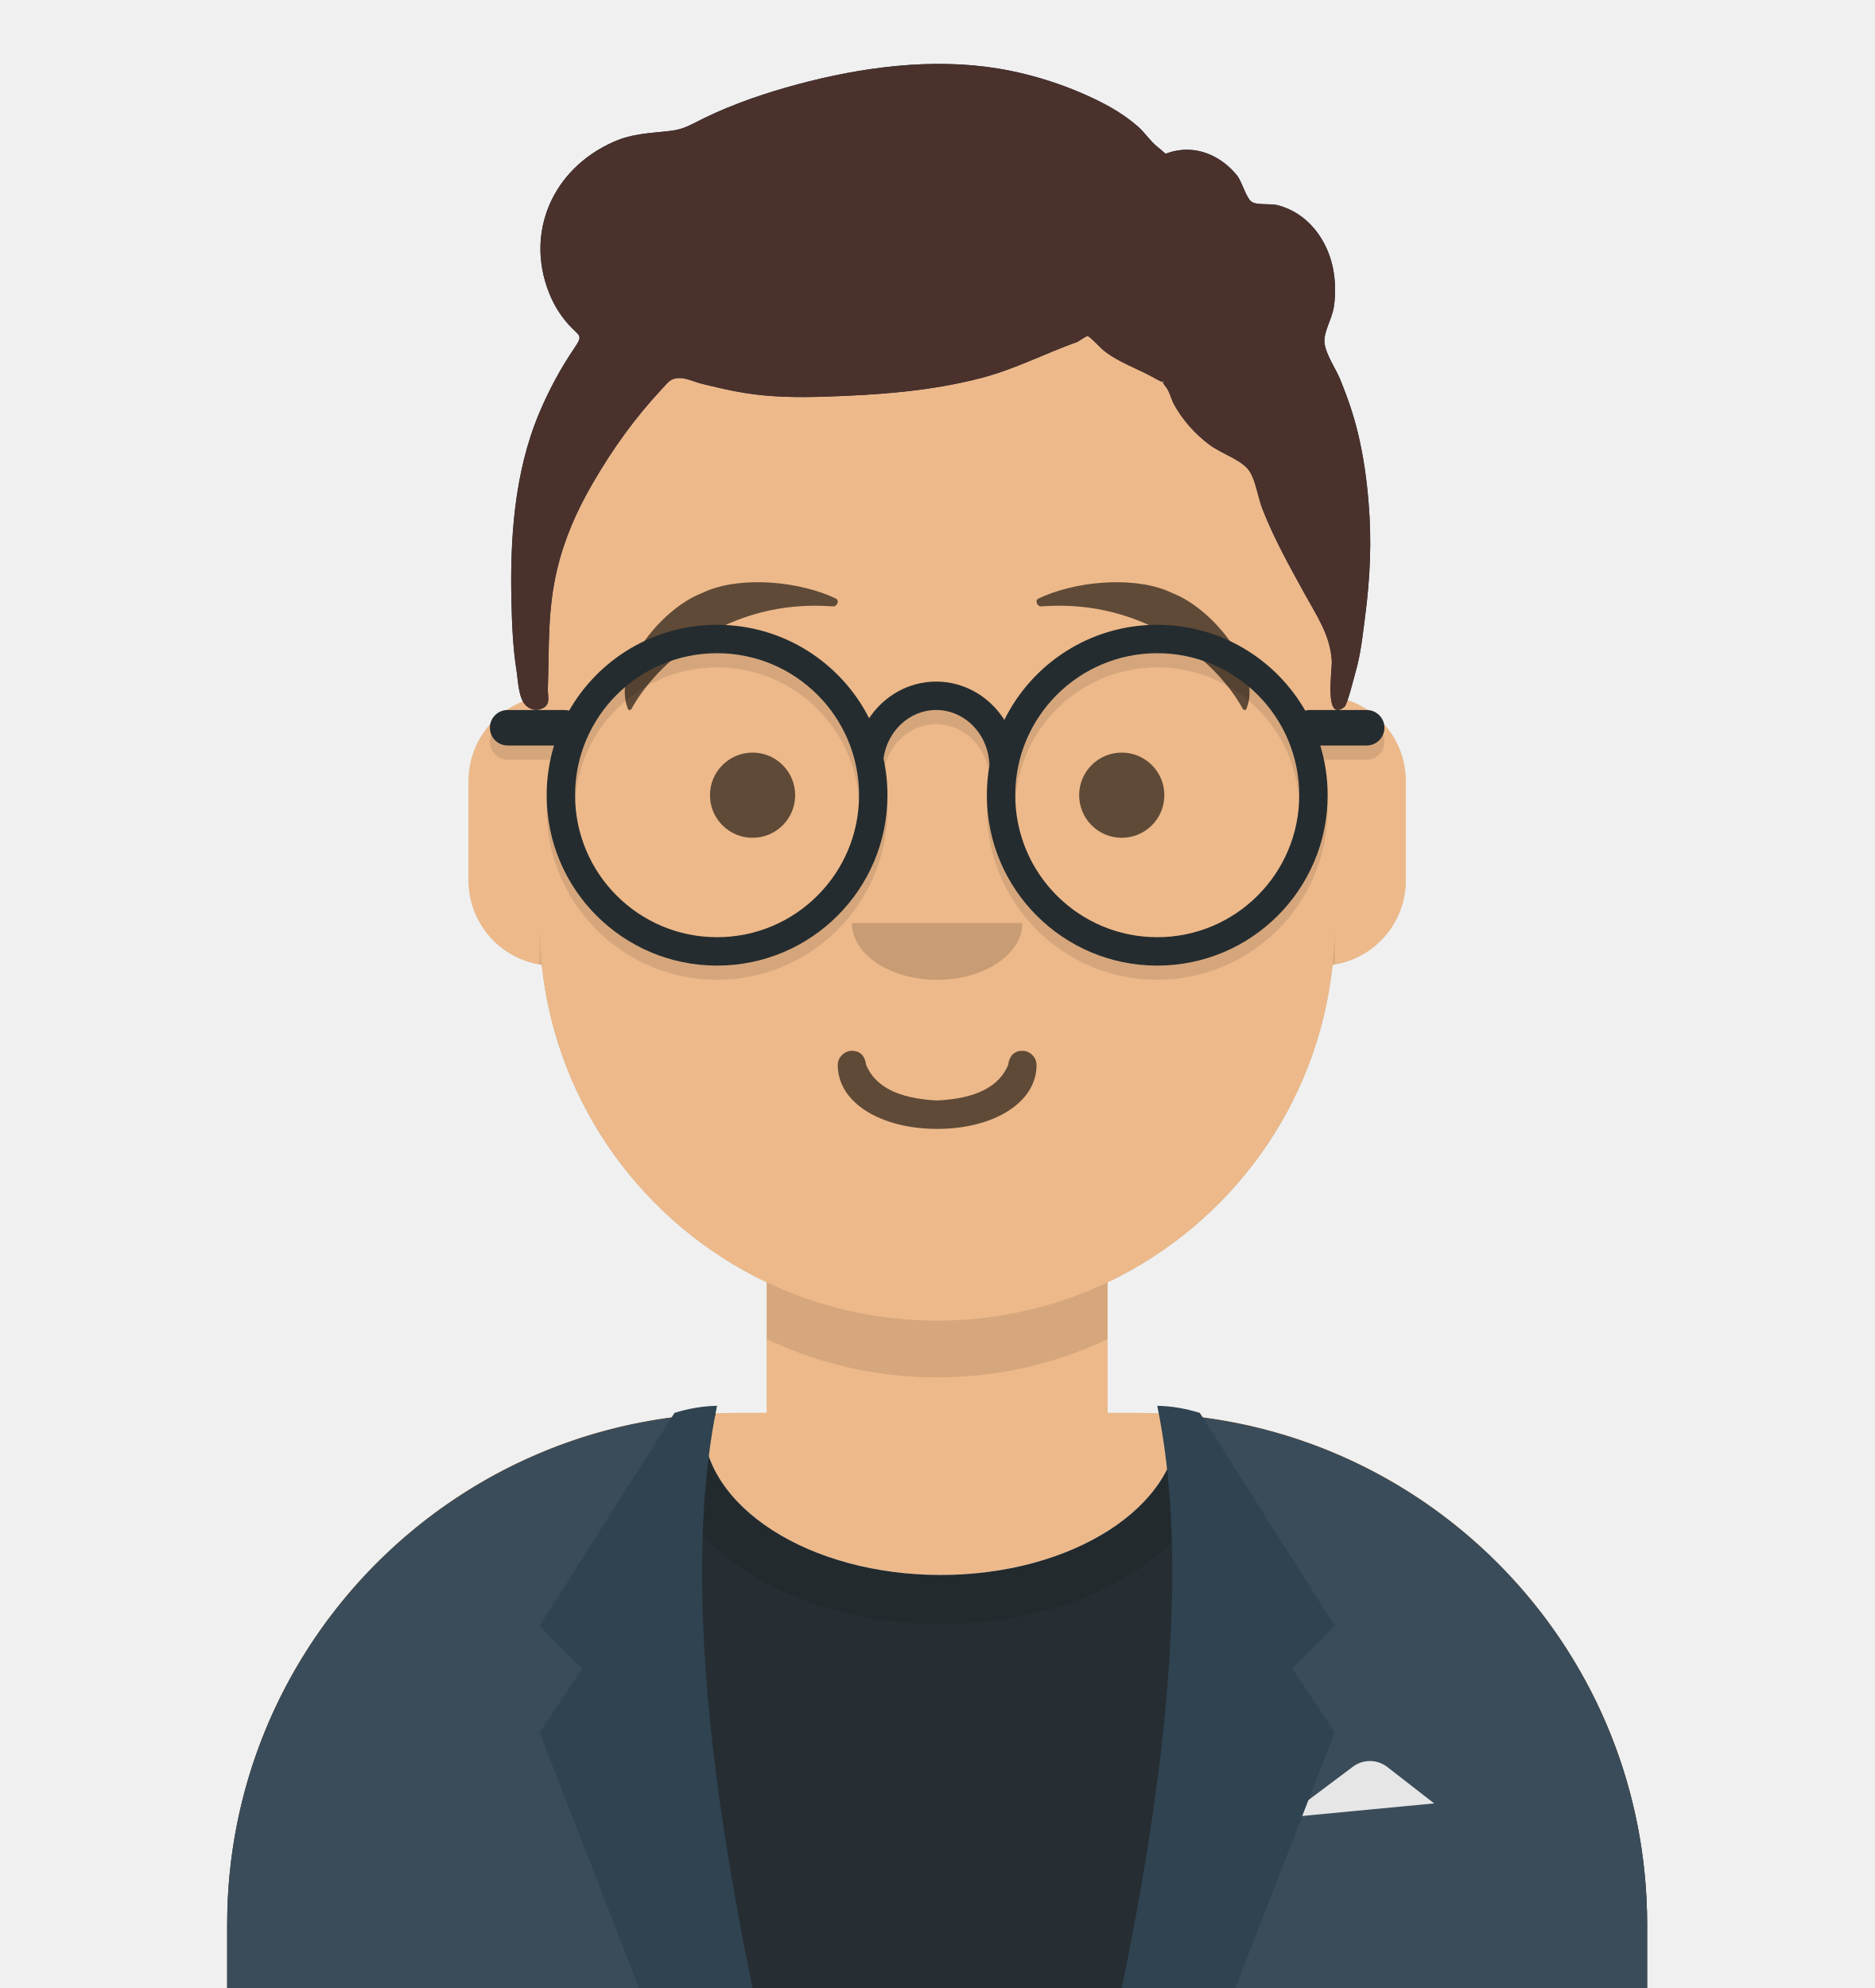
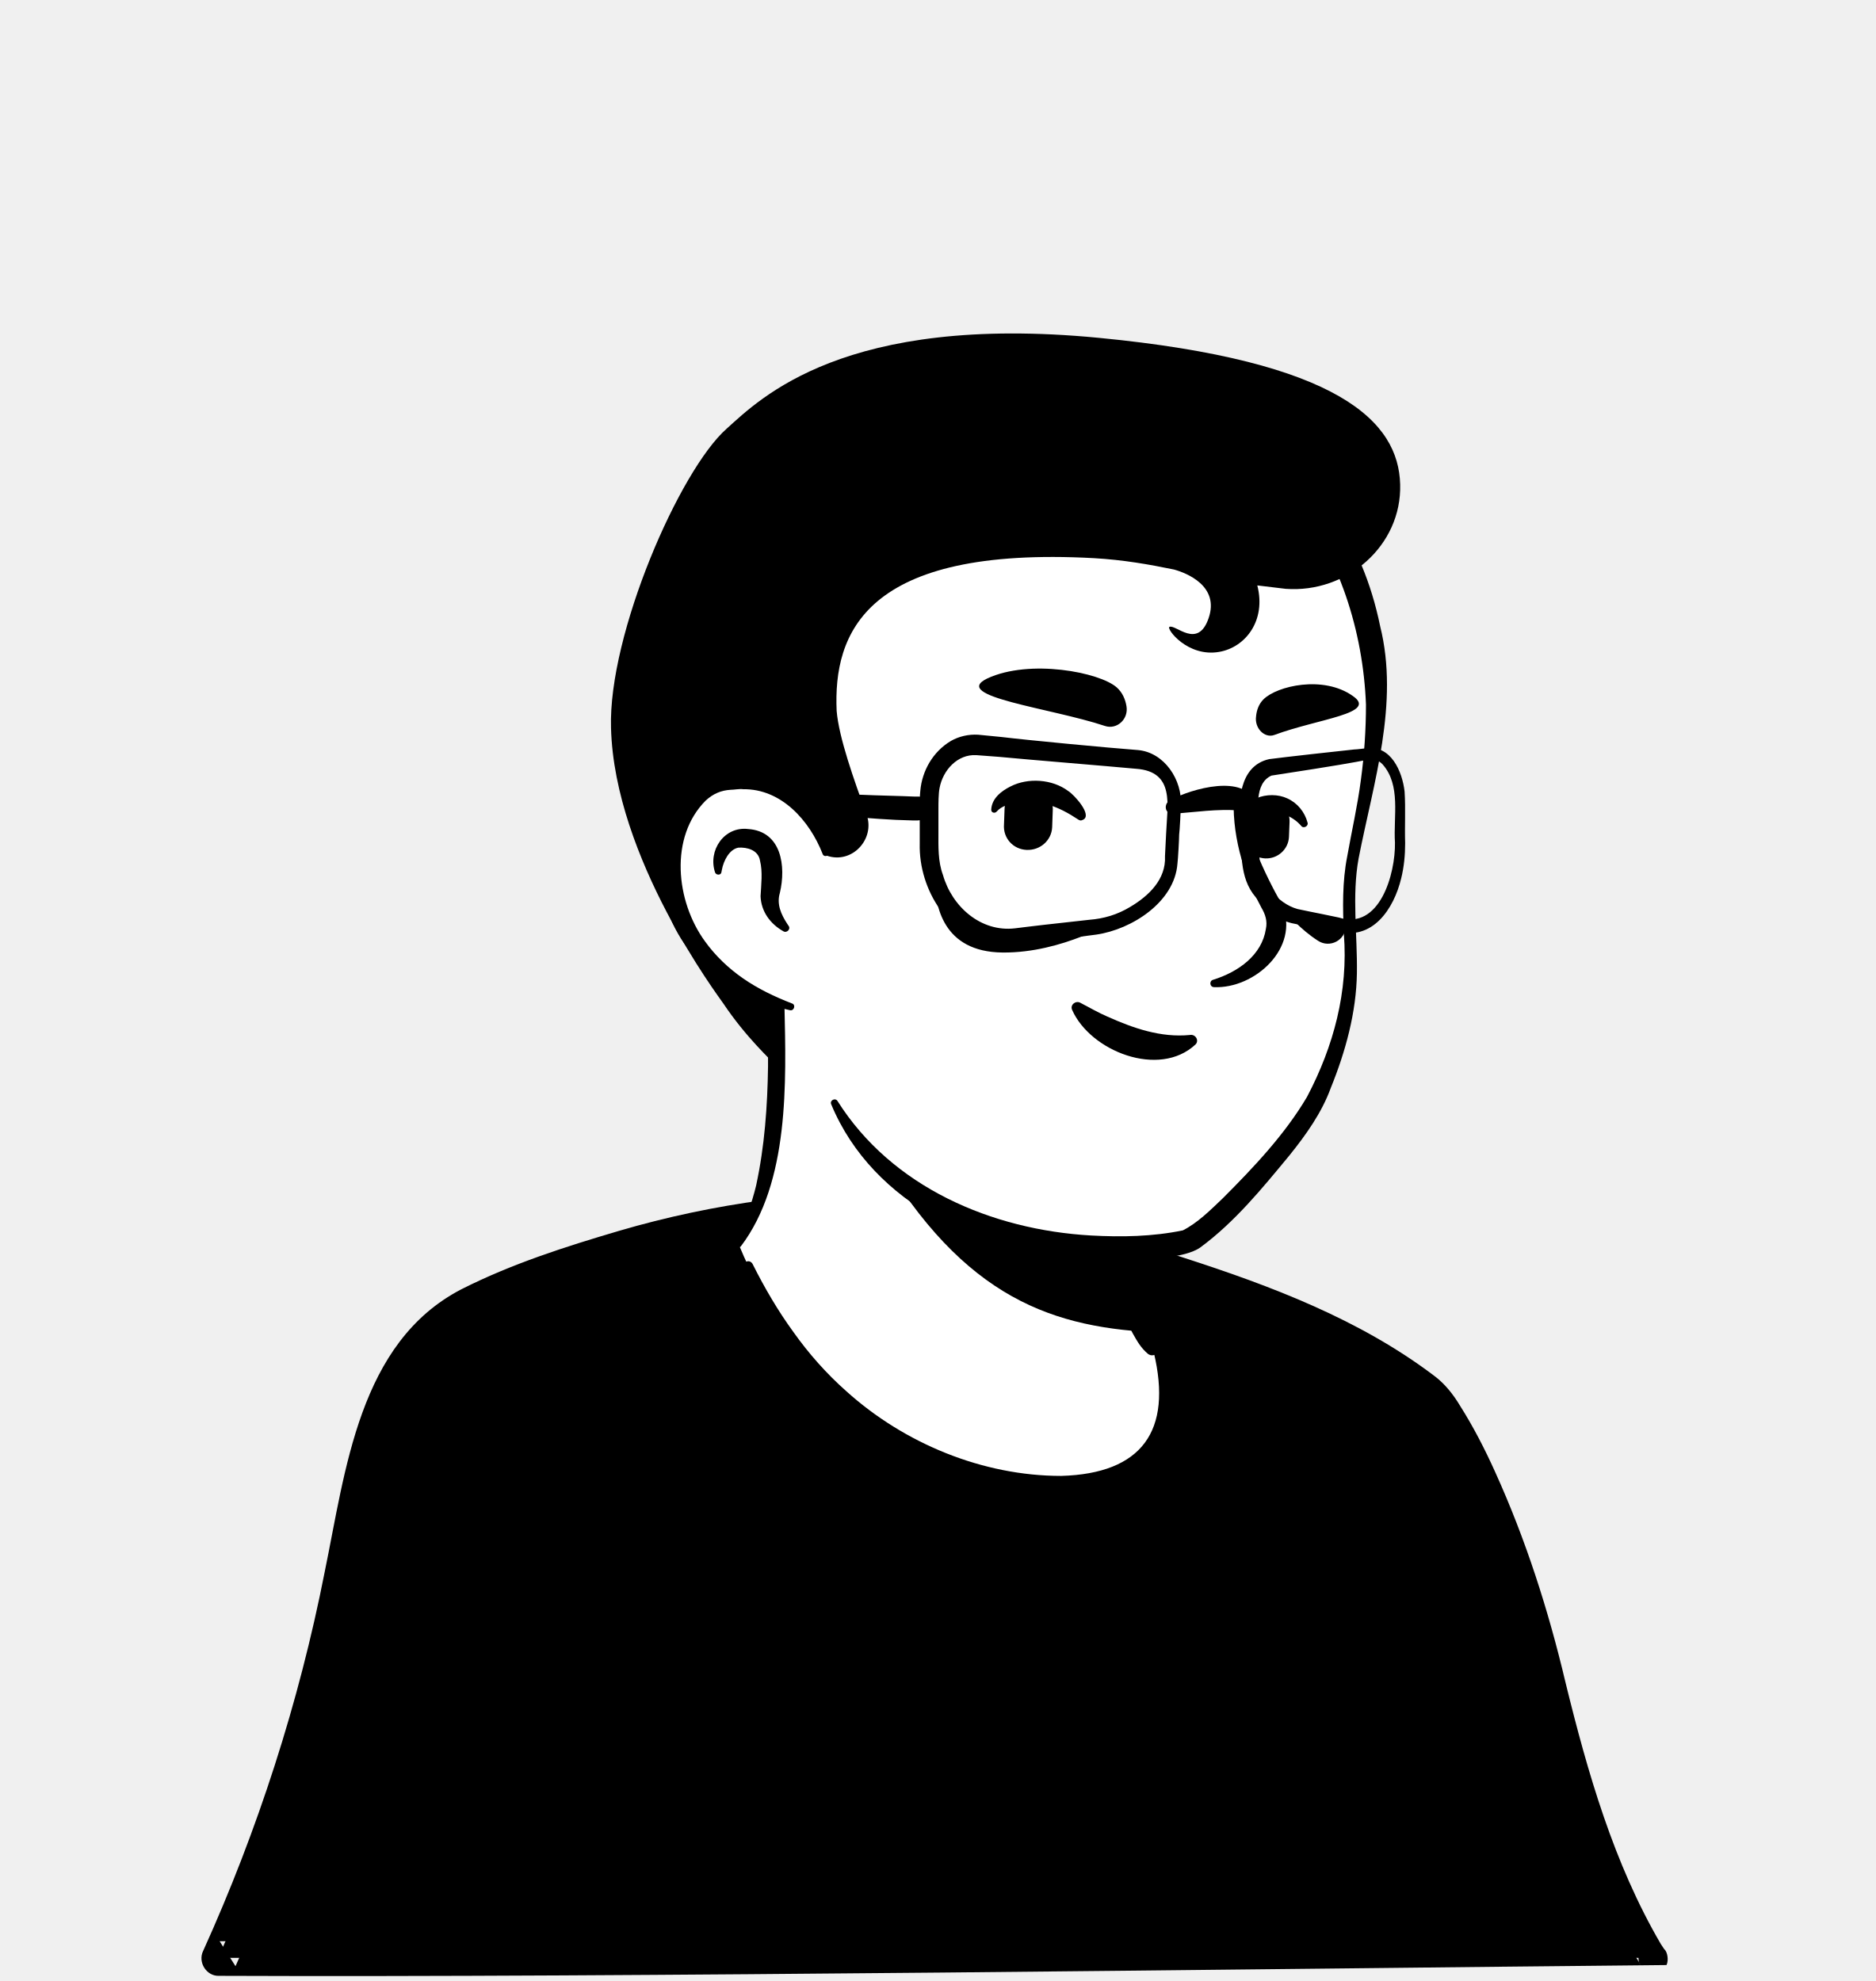
- <svg xmlns="http://www.w3.org/2000/svg" xmlns:xlink="http://www.w3.org/1999/xlink" width="264px" height="280px" viewBox="0 0 264 280" version="1.1">
-   <defs>
-     <circle id="react-path-1" cx="120" cy="120" r="120" />
-     <path d="M12,160 C12,226.274 65.726,280 132,280 C198.274,280 252,226.274 252,160 L264,160 L264,-1.42108547e-14 L-3.19744231e-14,-1.42108547e-14 L-3.19744231e-14,160 L12,160 Z" id="react-path-2" />
-     <path d="M124,144.611 L124,163 L128,163 L128,163 C167.765,163 200,195.235 200,235 L200,244 L0,244 L0,235 C-4.86974701e-15,195.235 32.235,163 72,163 L72,163 L76,163 L76,144.611 C58.763,136.422 46.372,119.687 44.305,99.881 C38.48,99.058 34,94.052 34,88 L34,74 C34,68.054 38.325,63.118 44,62.166 L44,56 L44,56 C44,25.072 69.072,5.68137151e-15 100,0 L100,0 L100,0 C130.928,-5.68137151e-15 156,25.072 156,56 L156,62.166 C161.675,63.118 166,68.054 166,74 L166,88 C166,94.052 161.52,99.058 155.695,99.881 C153.628,119.687 141.237,136.422 124,144.611 Z" id="react-path-3" />
-   </defs>
-   <g id="Avataaar" stroke="none" stroke-width="1" fill="none" fill-rule="evenodd">
-     <g transform="translate(-825, -1100)" id="Avataaar/Circle">
-       <g transform="translate(825, 1100)">
-         <g id="Mask" />
-         <g id="Avataaar" stroke-width="1" fill-rule="evenodd" mask="url(#react-mask-5)">
-           <g id="Body" transform="translate(32, 36)">
-             <mask id="react-mask-6" fill="white">
-               <use xlink:href="#react-path-3" />
-             </mask>
-             <use fill="#D0C6AC" xlink:href="#react-path-3" />
-             <g id="Skin/👶🏽-03-Brown" mask="url(#react-mask-6)" fill="#EDB98A">
-               <g transform="translate(0, 0)" id="Color">
-                 <rect x="0" y="0" width="264" height="280" />
-               </g>
-             </g>
-             <path d="M156,79 L156,102 C156,132.928 130.928,158 100,158 C69.072,158 44,132.928 44,102 L44,79 L44,94 C44,124.928 69.072,150 100,150 C130.928,150 156,124.928 156,94 L156,79 Z" id="Neck-Shadow" fill-opacity="0.1" fill="#000000" mask="url(#react-mask-6)" />
-           </g>
-           <g id="Clothing/Blazer-+-Shirt" transform="translate(0, 170)">
-             <defs>
-               <path d="M133.96,0.295 C170.936,3.325 200,34.294 200,72.052 L200,81 L0,81 L0,72.052 C1.22536245e-14,33.953 29.592,2.765 67.045,0.22 C67.015,0.593 67,0.969 67,1.348 C67,13.211 81.998,22.828 100.5,22.828 C119.002,22.828 134,13.211 134,1.348 C134,0.995 133.987,0.644 133.96,0.295 Z" id="react-path-7" />
-             </defs>
-             <g id="Shirt" transform="translate(32, 29)">
-               <mask id="react-mask-8" fill="white">
-                 <use xlink:href="#react-path-7" />
-               </mask>
-               <use id="Clothes" fill="#E6E6E6" xlink:href="#react-path-7" />
-               <g id="Color/Palette/Black" mask="url(#react-mask-8)" fill="#262E33">
-                 <g transform="translate(-32, -29)" id="🖍Color">
-                   <rect x="0" y="0" width="264" height="110" />
-                 </g>
-               </g>
-               <g id="Shadowy" opacity="0.6" mask="url(#react-mask-8)" fill-opacity="0.16" fill="#000000">
-                 <g transform="translate(60, -25)" id="Hola-👋🏼">
-                   <ellipse cx="40.5" cy="27.848" rx="39.635" ry="26.914" />
-                 </g>
-               </g>
-             </g>
-             <g id="Blazer" transform="translate(32, 28)">
-               <path d="M68.785,1.122 C30.512,2.804 -1.89486556e-14,34.365 -1.42108547e-14,73.052 L0,73.052 L0,82 L69.362,82 C65.961,69.92 64,55.709 64,40.5 C64,26.173 65.74,12.731 68.785,1.122 Z M131.638,82 L200,82 L200,73.052 C200,34.707 170.025,3.363 132.229,1.174 C135.265,12.771 137,26.194 137,40.5 C137,55.709 135.039,69.92 131.638,82 Z" id="Saco" fill="#3A4C5A" />
-               <path d="M149,58 L158.556,50.833 L158.556,50.833 C159.999,49.751 161.988,49.768 163.412,50.876 L170,56 L149,58 Z" id="Pocket-hanky" fill="#E6E6E6" />
-               <path d="M69,1.13686838e-13 C65,19.333 66.667,46.667 74,82 L58,82 L44,46 L50,37 L44,31 L63,1 C65.028,0.369 67.028,0.036 69,1.13686838e-13 Z" id="Wing" fill="#2F4351" />
-               <path d="M151,1.13686838e-13 C147,19.333 148.667,46.667 156,82 L140,82 L126,46 L132,37 L126,31 L145,1 C147.028,0.369 149.028,0.036 151,1.13686838e-13 Z" id="Wing" fill="#2F4351" transform="translate(141, 41) scale(-1, 1) translate(-141, -41) " />
-             </g>
-           </g>
-           <g id="Face" transform="translate(76, 82)" fill="#000000">
-             <g id="Mouth/Twinkle" transform="translate(2, 52)" fill-opacity="0.6" fill-rule="nonzero" fill="#000000">
-               <path d="M40,16 C40,21.372 46.158,25 54,25 C61.842,25 68,21.372 68,16 C68,14.895 67.05,14 66,14 C64.707,14 64.13,14.905 64,16 C62.758,18.938 59.683,20.716 54,21 C48.317,20.716 45.242,18.938 44,16 C43.87,14.905 43.293,14 42,14 C40.95,14 40,14.895 40,16 Z" id="Mouth" />
-             </g>
-             <g id="Nose/Default" transform="translate(28, 40)" fill-opacity="0.16">
-               <path d="M16,8 C16,12.418 21.373,16 28,16 L28,16 C34.627,16 40,12.418 40,8" id="Nose" />
-             </g>
-             <g id="Eyes/Default-😀" transform="translate(0, 8)" fill-opacity="0.6">
-               <circle id="Eye" cx="30" cy="22" r="6" />
-               <circle id="Eye" cx="82" cy="22" r="6" />
-             </g>
-             <g id="Eyebrow/Natural/Raised-Excited-Natural" fill-opacity="0.6">
-               <path d="M22.766,1.578 L23.677,1.176 C28.919,-0.905 36.865,-0.033 41.723,2.299 C42.29,2.571 41.902,3.452 41.321,3.407 C26.402,2.256 16.358,11.553 12.946,17.847 C12.845,18.034 12.539,18.055 12.464,17.881 C10.156,12.562 16.913,3.896 22.766,1.578 Z" id="Eye-Browse-Reddit" />
-               <path d="M80.766,1.578 L81.677,1.176 C86.919,-0.905 94.865,-0.033 99.723,2.299 C100.29,2.571 99.902,3.452 99.321,3.407 C84.402,2.256 74.358,11.553 70.946,17.847 C70.845,18.034 70.539,18.055 70.464,17.881 C68.156,12.562 74.913,3.896 80.766,1.578 Z" id="Eye-Browse-Reddit" transform="translate(85, 9) scale(-1, 1) translate(-85, -9) " />
-             </g>
-           </g>
-           <g id="Top" stroke-width="1" fill-rule="evenodd">
-             <defs>
-               <rect id="react-path-29" x="0" y="0" width="264" height="280" />
-               <path d="M94.252,52.022 C94.375,51.968 94.07,51.947 93.336,51.96 C94.228,51.958 94.533,51.979 94.252,52.022 M86.117,36.302 C86.115,36.282 86.134,36.453 86.117,36.302 M193.765,70.766 C193.501,67.449 193.033,64.152 192.247,60.911 C191.622,58.335 190.769,55.878 189.76,53.42 C189.151,51.935 187.728,49.896 187.56,48.294 C187.395,46.717 188.627,44.969 188.889,43.132 C189.144,41.345 189.101,39.465 188.734,37.694 C187.901,33.671 185.14,29.93 180.877,28.881 C179.925,28.647 177.913,28.936 177.241,28.382 C176.47,27.746 175.933,25.581 175.235,24.712 C173.244,22.236 170.14,20.642 166.866,21.198 C164.455,21.607 165.839,22.105 164.032,20.686 C163.027,19.898 162.276,18.693 161.3,17.839 C159.833,16.556 158.15,15.458 156.408,14.557 C151.851,12.199 146.654,10.485 141.564,9.649 C132.279,8.125 122.369,9.454 113.369,11.869 C108.89,13.07 104.382,14.595 100.222,16.612 C98.439,17.476 97.409,18.194 95.549,18.42 C92.621,18.777 90.14,18.759 87.366,20.001 C78.83,23.823 74.985,32.69 78.307,41.175 C78.975,42.882 79.88,44.38 81.127,45.759 C82.647,47.439 83.198,47.109 81.888,49.041 C79.929,51.931 78.278,55.013 76.933,58.213 C73.404,66.615 72.814,76.077 73.044,85.037 C73.124,88.174 73.259,91.35 73.753,94.456 C73.967,95.801 74.027,98.329 75.035,99.327 C75.547,99.833 76.276,100.115 77.004,99.914 C78.713,99.44 78.125,98.179 78.165,97.008 C78.365,91.124 78.095,85.919 79.494,80.106 C80.528,75.812 82.25,71.911 84.483,68.071 C87.321,63.187 90.386,58.898 94.29,54.716 C95.207,53.732 95.408,53.315 96.639,53.244 C97.571,53.19 98.934,53.828 99.84,54.049 C101.838,54.536 103.839,55.017 105.873,55.345 C109.613,55.948 113.317,55.989 117.09,55.87 C124.516,55.638 131.975,55.117 139.175,53.247 C143.957,52.005 148.197,49.776 152.777,48.142 C152.859,48.113 154.007,47.295 154.208,47.328 C154.489,47.375 156.185,49.154 156.471,49.378 C158.697,51.124 161.138,51.857 163.541,53.208 C166.505,54.875 163.635,52.49 165.269,54.567 C165.746,55.172 165.99,56.293 166.372,56.978 C167.588,59.161 169.28,61.08 171.303,62.602 C173.258,64.073 176.196,64.783 177.193,66.697 C177.962,68.174 178.221,70.181 178.841,71.758 C180.469,75.893 182.618,79.749 184.767,83.644 C186.499,86.783 188.392,89.525 188.585,93.112 C188.652,94.36 187.464,101.849 190.358,99.572 C190.787,99.234 191.711,95.416 191.901,94.768 C192.673,92.135 192.947,89.387 193.296,86.682 C193.99,81.302 194.219,76.184 193.765,70.766" id="react-path-28" />
-               <filter x="-0.8%" y="-2.0%" width="101.5%" height="108.0%" filterUnits="objectBoundingBox" id="react-filter-25">
-                 <feOffset dx="0" dy="2" in="SourceAlpha" result="shadowOffsetOuter1" />
-                 <feColorMatrix values="0 0 0 0 0   0 0 0 0 0   0 0 0 0 0  0 0 0 0.16 0" type="matrix" in="shadowOffsetOuter1" result="shadowMatrixOuter1" />
-                 <feMerge>
-                   <feMergeNode in="shadowMatrixOuter1" />
-                   <feMergeNode in="SourceGraphic" />
-                 </feMerge>
-               </filter>
-             </defs>
-             <mask id="react-mask-27" fill="white">
-               <use xlink:href="#react-path-29" />
-             </mask>
-             <g id="Mask" />
-             <g id="Top/Short-Hair/Short-Curly" mask="url(#react-mask-27)">
-               <g transform="translate(-1, 0)">
-                 <mask id="react-mask-26" fill="white">
-                   <use xlink:href="#react-path-28" />
-                 </mask>
-                 <use id="Short-Hair" stroke="none" fill="#28354B" fill-rule="evenodd" xlink:href="#react-path-28" />
-                 <g id="Skin/👶🏽-03-Brown" mask="url(#react-mask-26)" fill="#4A312C">
-                   <g transform="translate(0, 0) " id="Color">
-                     <rect x="0" y="0" width="264" height="280" />
-                   </g>
-                 </g>
-                 <g id="Top/_Resources/Round" fill="none" transform="translate(62, 85)">
-                   <defs>
-                     <path d="M80.465,16.394 C84.38,8.459 92.553,3 102,3 C110.92,3 118.703,7.866 122.84,15.088 C123.05,15.031 123.272,15 123.5,15 L131.5,15 C132.881,15 134,16.119 134,17.5 C134,18.881 132.881,20 131.5,20 L124.963,20 C125.637,22.215 126,24.565 126,27 C126,40.255 115.255,51 102,51 C88.745,51 78,40.255 78,27 C78,25.578 78.124,24.185 78.361,22.831 C78.276,18.455 74.914,15 70.862,15 C67.126,15 63.975,17.94 63.442,21.83 C63.807,23.495 64,25.225 64,27 C64,40.255 53.255,51 40,51 C26.745,51 16,40.255 16,27 C16,24.565 16.363,22.215 17.037,20 L10.5,20 C9.119,20 8,18.881 8,17.5 C8,16.119 9.119,15 10.5,15 L10.5,15 L18.5,15 C18.728,15 18.95,15.031 19.16,15.088 C23.297,7.866 31.08,3 40,3 C49.352,3 57.455,8.349 61.416,16.155 C63.493,13.039 66.949,11 70.862,11 C74.875,11 78.407,13.144 80.465,16.394 Z M40,47 C51.046,47 60,38.046 60,27 C60,15.954 51.046,7 40,7 C28.954,7 20,15.954 20,27 C20,38.046 28.954,47 40,47 Z M102,47 C113.046,47 122,38.046 122,27 C122,15.954 113.046,7 102,7 C90.954,7 82,15.954 82,27 C82,38.046 90.954,47 102,47 Z" id="react-path-35" />
-                     <filter x="-0.8%" y="-2.1%" width="101.6%" height="108.3%" filterUnits="objectBoundingBox" id="react-filter-36">
-                       <feOffset dx="0" dy="2" in="SourceAlpha" result="shadowOffsetOuter1" />
-                       <feColorMatrix values="0 0 0 0 0   0 0 0 0 0   0 0 0 0 0  0 0 0 0.1 0" type="matrix" in="shadowOffsetOuter1" />
-                     </filter>
-                   </defs>
-                   <g id="Lennon-Glasses">
-                     <use fill="black" fill-opacity="1" filter="url(#react-filter-36)" xlink:href="#react-path-35" />
-                     <use fill="#252C2F" fill-rule="evenodd" xlink:href="#react-path-35" />
-                   </g>
-                 </g>
-               </g>
-             </g>
-           </g>
-         </g>
-       </g>
+ <svg xmlns="http://www.w3.org/2000/svg" width="1136" height="1200" xml:space="preserve" overflow="hidden">
+   <g transform="translate(-1265 -362)">
+     <g>
+       <path d="M2152.19 1334.95C2149.78 1336.68 2147.04 1338.4 2144.63 1340.12 2141.88 1341.84 2139.48 1343.56 2136.73 1344.94 2134.33 1346.31 2132.27 1347.69 2129.86 1349.07 2129.52 1349.41 2129.17 1349.41 2128.83 1349.76 2120.93 1354.57 2112.68 1359.05 2104.44 1363.18 2102.04 1364.55 2099.29 1365.93 2096.88 1366.96 2096.88 1366.96 2096.54 1367.31 2096.2 1367.31L2087.95 1371.44C2082.45 1374.19 2076.61 1376.6 2071.12 1379.01 2068.37 1380.39 2065.28 1381.42 2062.53 1382.45 2059.78 1383.48 2056.69 1384.86 2053.94 1385.89 2051.19 1386.93 2048.1 1388.3 2045.35 1389.34L2045.01 1389.34C2042.26 1390.37 2039.17 1391.4 2036.42 1392.43 2030.24 1394.5 2023.71 1396.56 2017.53 1398.63 2015.47 1399.32 2013.06 1400.01 2011 1400.69 2004.48 1402.76 1997.95 1404.48 1991.42 1405.86 1989.02 1406.54 1986.61 1406.89 1983.86 1407.58 1977.68 1408.95 1971.15 1410.33 1964.97 1411.71 1963.6 1412.05 1962.57 1412.05 1961.19 1412.4 1959.13 1412.74 1956.73 1413.08 1954.67 1413.43 1951.57 1413.77 1948.83 1414.46 1945.73 1414.81 1944.36 1415.15 1942.99 1415.15 1941.61 1415.49 1939.89 1415.84 1937.83 1416.18 1935.77 1416.18 1930.28 1416.87 1924.44 1417.56 1918.94 1418.25 1917.22 1418.59 1915.16 1418.59 1913.44 1418.94L1913.1 1418.94C1910.69 1419.28 1908.29 1419.28 1905.89 1419.62 1903.48 1419.97 1901.08 1419.97 1898.67 1419.97 1897.3 1419.97 1895.58 1420.31 1894.21 1420.31 1891.46 1420.31 1889.05 1420.66 1886.65 1420.66 1883.21 1420.66 1880.12 1421 1876.69 1421L1859.51 1421C1714.55 1418.94 1584.35 1357.33 1491.26 1259.58 1491.26 1259.58 1491.26 1259.23 1490.91 1259.23 1480.61 1249.94 1489.54 1200.38 1531.11 1169.06 1583.32 1129.48 1708.36 1104.7 1708.36 1104.7 1708.36 1104.7 1756.8 1096.78 1936.46 1134.3 2041.58 1156.32 2121.62 1188.33 2166.27 1275.07 2175.55 1292.96 2184.82 1320.5 2152.19 1334.95Z" fill="#FFFFFF" fill-rule="evenodd" fill-opacity="1" />
+       <path d="M1937.72 1130.61C2003.7 1144.04 2074.15 1158.51 2128.45 1202.26 2146.67 1217.08 2158.69 1238.78 2168.66 1259.8 2173.47 1270.13 2178.28 1280.81 2182.06 1292.18 2184.12 1299.76 2187.22 1308.37 2185.5 1317.33 2185.16 1319.74 2183.09 1322.84 2181.38 1324.56 2173.47 1332.49 2164.88 1337.31 2156.29 1343.51 2105.77 1378.65 2047.69 1403.45 1987.55 1416.54 1853.53 1445.83 1708.5 1423.09 1590.63 1352.47 1551.45 1328.7 1515.37 1299.76 1484.44 1265.65 1481 1261.52 1481 1254.63 1481 1250.15 1481.34 1239.81 1484.09 1229.82 1487.53 1220.52 1495.78 1199.16 1506.43 1177.8 1524.64 1162.99 1537.7 1154.03 1551.79 1146.46 1566.23 1140.25 1611.59 1120.96 1659.36 1107.53 1708.5 1102.01 1712.63 1101.67 1713.31 1107.53 1709.19 1108.22 1662.11 1117.86 1615.37 1132.33 1571.73 1151.97 1555.92 1159.89 1539.08 1166.78 1526.36 1179.18 1514.33 1192.27 1505.74 1208.47 1498.87 1225 1494.4 1234.99 1491.31 1250.84 1492.68 1258.76 1514.33 1284.6 1539.77 1307.34 1567.26 1326.97 1717.78 1432.39 1946.31 1439.28 2106.46 1351.43 2120.89 1343.51 2134.98 1334.55 2148.38 1325.25 2154.91 1320.77 2161.79 1316.98 2166.94 1311.82 2167.29 1311.47 2166.94 1311.82 2166.94 1312.16 2166.94 1312.5 2166.6 1312.85 2166.6 1312.85 2166.94 1308.72 2165.57 1303.2 2163.85 1297.69 2157.66 1277.71 2147.7 1256.7 2137.04 1238.44 2120.2 1211.22 2091.68 1194 2062.81 1180.22 2042.88 1170.91 2021.92 1163.68 2000.61 1156.79 1979.3 1149.9 1957.65 1144.04 1936 1138.88 1930.51 1137.5 1932.22 1129.57 1937.72 1130.61Z" fill="#000000" fill-rule="evenodd" fill-opacity="1" />
+       <path d="M2266 1548 1397 1548C1397 1548 1448.2 1440.01 1470.88 1316.88 1486.68 1231.58 1498.37 1181.71 1542.69 1154.2 1573.96 1134.94 1661.93 1107.08 1724.46 1098.14 1749.89 1094.7 1800.4 1090.92 1844.04 1094.36 1877.03 1098.48 1945.06 1117.74 1971.18 1124.97 2010.35 1135.97 2095.22 1168.65 2132.68 1203.04 2147.45 1216.8 2182.5 1285.58 2205.18 1385.32 2231.3 1498.82 2266 1548 2266 1548Z" fill="#000000" fill-rule="evenodd" fill-opacity="1" />
+       <path d="M2274.28 1552.34C2020.34 1554.74 1648.52 1559.9 1397.67 1558.87 1390.11 1559.21 1384.61 1550.62 1388.05 1543.74 1421.04 1470.88 1446.12 1393.2 1461.58 1314.5 1474.3 1252.98 1482.2 1175.3 1544.4 1142.99 1574.98 1127.53 1607.29 1117.22 1639.93 1107.59 1697.32 1090.75 1758.14 1082.5 1817.94 1084.22 1827.21 1084.57 1836.84 1084.91 1846.46 1085.6 1867.08 1088.69 1887.35 1093.85 1907.28 1099 1925.15 1103.47 1943.36 1108.63 1960.89 1113.78 1962.95 1114.81 1963.64 1118.94 1964.67 1121 1966.04 1123.4 1967.76 1123.06 1970.17 1122.03 1971.2 1121.69 1972.23 1121 1973.26 1121.34 1975.66 1121.69 1979.1 1123.06 1981.51 1123.75 2034.77 1140.93 2088.38 1161.21 2133.39 1195.24 2139.92 1200.05 2145.08 1206.58 2149.2 1213.45 2157.45 1226.51 2164.32 1239.92 2170.51 1253.66 2189.06 1294.56 2202.81 1337.53 2213.12 1381.18 2226.52 1435.82 2242.33 1490.81 2270.85 1539.62L2272.22 1541.68 2272.91 1542.71C2274.97 1544.43 2275.66 1549.59 2274.28 1552.34ZM2258.48 1544.09C2256.76 1546.15 2257.1 1550.62 2258.48 1552.34L2258.13 1551.65 2257.45 1550.27C2241.64 1525.53 2229.96 1498.03 2219.99 1470.88 2209.68 1443.04 2201.78 1413.48 2194.91 1384.61 2184.94 1341.99 2171.88 1300.06 2154.36 1260.19 2146.8 1243.35 2139.24 1226.51 2127.9 1212.42 2121.37 1205.89 2113.81 1200.39 2105.9 1195.24 2066.39 1169.8 2022.06 1151.24 1977.38 1136.81 1975.66 1136.12 1971.54 1135.09 1969.48 1134.4 1967.42 1133.71 1967.42 1127.87 1966.04 1126.5 1962.95 1123.75 1959.51 1131.31 1956.42 1130.62 1938.9 1125.81 1920.68 1121 1902.81 1116.87 1881.51 1112.06 1860.55 1106.56 1839.24 1104.84 1745.08 1098.66 1649.9 1118.59 1563.3 1156.06 1521.38 1173.24 1505.57 1212.08 1495.6 1253.66 1486.67 1288.72 1481.52 1326.87 1473.27 1362.27 1457.46 1427.92 1435.47 1491.16 1407.63 1553.02L1398.01 1537.9C1641.99 1537.21 2011.06 1540.99 2258.48 1544.09Z" fill="#000000" fill-rule="evenodd" fill-opacity="1" />
+       <path d="M1969.77 1222.57C1962.55 1257.98 1915.82 1279.3 1837.12 1247.32 1755.33 1214.32 1719.93 1135.58 1711 1112.2 1759.45 1021.43 1725.78 958.507 1725.78 958.507 1837.46 948.88 1935.06 1079.54 1935.06 1079.54L1950.18 1144.18C1951.56 1149.68 1954.3 1154.49 1958.43 1157.93 1965.65 1170.65 1974.24 1199.88 1969.77 1222.57Z" fill="#FFFFFF" fill-rule="evenodd" fill-opacity="1" />
+       <path d="M1709.56 1113.2C1716.08 1103.2 1720.19 1091.47 1722.94 1080.09 1728.08 1056.29 1729.8 1032.15 1730.14 1008.01L1730.14 999.044C1729.11 990.077 1726.03 980.765 1722.6 972.488 1718.14 961.452 1734.26 954.554 1739.4 965.591 1740.09 966.97 1740.09 969.384 1740.09 970.764 1741.12 1017.67 1743.18 1078.02 1713.68 1116.99 1711.62 1119.06 1707.5 1115.96 1709.56 1113.2ZM1938.7 1078.71C1943.84 1081.81 1945.56 1085.95 1946.24 1090.09 1948.3 1098.37 1947.61 1107.34 1949.67 1115.96 1951.39 1124.24 1956.53 1132.17 1957.91 1140.79 1959.62 1149.76 1964.77 1168.72 1966.82 1178.04 1967.51 1180.11 1966.14 1182.52 1963.74 1182.86 1962.36 1183.21 1961.34 1182.86 1960.31 1182.18 1955.85 1178.38 1953.79 1174.59 1951.05 1169.76 1946.59 1161.48 1943.5 1153.89 1940.75 1144.58 1938.35 1136.31 1939.38 1127.34 1937.32 1118.72 1935.61 1110.44 1930.81 1102.51 1929.09 1093.89 1928.06 1089.75 1927.72 1085.26 1930.81 1080.09 1932.86 1078.02 1936.3 1077.33 1938.7 1078.71Z" fill="#000000" fill-rule="evenodd" fill-opacity="1" />
+       <path d="M1963 1169C1897.55 1165.57 1844.09 1144.98 1792 1052 1835.86 1090.77 1887.61 1105.53 1942.1 1112.39L1949.29 1143.95C1950.66 1149.44 1958.89 1165.57 1963 1169Z" fill="#000000" fill-rule="evenodd" fill-opacity="1" />
+       <path d="M1960.68 1156.86C1972.39 1178.9 1979.27 1206.45 1972.04 1230.9 1966.54 1248.12 1950.7 1260.86 1933.49 1265.68 1893.56 1276.36 1847.43 1259.48 1811.97 1240.54 1768.26 1216.09 1735.9 1175.11 1715.24 1130.34 1713.87 1126.89 1718.69 1124.14 1720.75 1127.58 1727.98 1142.05 1736.24 1156.17 1745.54 1168.91 1754.83 1182 1765.5 1194.05 1777.55 1204.73 1812.66 1236.41 1860.17 1256.04 1907.67 1256.04 1956.55 1254.66 1975.14 1228.83 1963.78 1181.31 1962.06 1173.73 1959.31 1165.81 1955.52 1159.27 1953.45 1156.51 1958.62 1153.41 1960.68 1156.86Z" fill="#000000" fill-rule="evenodd" fill-opacity="1" />
+       <path d="M2094.05 744.17C2100.25 773.061 2103.35 796.448 2086.48 873.49 2069.95 950.187 2110.24 966.008 2014.86 1088.79 1975.95 1139.01 1881.61 1124.91 1805.17 1072.97 1779.34 1055.43 1768.32 1010.38 1749.04 978.39 1733.89 953.283 1727.01 979.422 1707.03 957.754 1679.83 928.175 1647.12 868.675 1663.31 763.431 1689.47 592.839 1824.79 572.891 1924.99 591.807 2025.88 611.067 2077.53 668.16 2094.05 744.17Z" fill="#FFFFFF" fill-rule="evenodd" fill-opacity="1" />
+       <path d="M1724.78 987.946C1716.88 974.531 1706.58 962.836 1696.96 950.453 1687.69 937.726 1680.13 923.623 1673.95 909.176 1633.08 808.736 1648.88 667.363 1749.17 608.199 1790.72 584.121 1840.87 578.273 1887.58 582.057 1987.52 589.28 2079.22 635.373 2100.86 741.317 2112.53 788.097 2096.74 836.254 2087.81 882.002 2083.68 904.705 2087.12 928.095 2086.78 951.485 2086.43 975.219 2079.91 998.954 2070.98 1020.97 2065.48 1036.1 2055.87 1049.52 2045.91 1061.9 2029.42 1081.85 2012.93 1102.15 1991.98 1117.62 1987.18 1121.06 1978.59 1122.78 1972.75 1123.47 1956.61 1125.88 1940.81 1126.57 1924.67 1125.54 1861.47 1122.78 1793.81 1092.17 1768.4 1030.94 1767.37 1028.54 1770.8 1026.82 1772.18 1028.88 1805.15 1081.16 1865.59 1106.96 1925.7 1110.4 1944.24 1111.43 1963.13 1111.09 1981.34 1107.31 1990.27 1102.83 1998.17 1094.92 2005.72 1087.7 2024.27 1069.12 2043.16 1049.17 2056.55 1026.47 2072.69 995.858 2081.62 962.492 2078.88 927.751 2078.19 912.272 2077.85 896.105 2080.94 880.627 2083.68 865.147 2087.12 850.357 2089.18 834.534 2091.24 819.399 2092.27 803.92 2092.27 788.785 2090.55 744.413 2076.13 698.664 2047.97 664.267 1985.8 586.873 1838.81 566.578 1756.03 619.55 1703.83 651.884 1679.45 712.423 1671.55 771.243 1659.53 841.757 1662.96 911.24 1718.94 962.492L1735.43 979.691C1741.95 987.258 1730.28 996.202 1724.78 987.946Z" fill="#000000" fill-rule="evenodd" fill-opacity="1" />
+       <path d="M1765 878.658C1765 878.658 1754.39 827.356 1704.43 833.513 1661.32 838.985 1646.26 942.271 1744.13 971" fill="#FFFFFF" fill-rule="evenodd" fill-opacity="1" />
+       <path d="M1739.39 926.1C1731.47 921.653 1725.96 914.126 1725.62 904.889 1725.96 898.047 1727 890.179 1725.28 883.336 1724.24 876.836 1717.36 875.126 1712.19 875.468 1706.69 876.494 1703.24 883.336 1702.21 888.81 1702.21 889.152 1701.87 890.179 1701.87 890.521 1701.52 892.231 1698.77 892.231 1698.08 890.521 1693.6 877.178 1703.59 862.467 1718.05 864.178 1738.36 865.547 1741.11 886.758 1737.32 902.837 1735.26 909.679 1738.01 915.837 1741.8 921.653L1742.49 922.679C1744.21 924.732 1741.45 927.469 1739.39 926.1ZM2014.79 842.283C2019.95 866.573 2029.59 889.152 2041.64 910.363 2052.31 936.363 2024.77 960.995 2000.33 959.969 1997.57 959.969 1997.23 956.206 1999.64 955.522 2015.13 950.732 2029.24 940.469 2031.65 924.732 2032.69 919.942 2031.31 915.837 2028.9 911.731 2017.54 890.521 2010.66 866.231 2012.38 842.283 2012.38 840.572 2014.79 840.572 2014.79 842.283Z" fill="#000000" fill-rule="evenodd" fill-opacity="1" />
+       <path d="M1763.22 879.317C1755.31 859.007 1738.11 839.731 1715.07 840.075 1713.01 839.731 1709.57 840.419 1707.51 840.419 1701.66 840.764 1696.85 842.829 1692.38 846.96 1670.37 868.99 1674.15 907.887 1692.03 932.327 1698.22 940.932 1706.13 948.505 1715.07 954.701 1724.01 960.897 1733.99 965.716 1744.65 969.847 1747.05 970.536 1746.02 974.322 1743.62 973.978 1720.58 969.159 1698.57 957.799 1683.44 938.867 1660.05 910.641 1655.24 863.482 1683.09 835.944 1689.28 830.437 1697.88 826.306 1706.48 826.306 1709.23 826.306 1713.35 825.618 1716.1 826.306 1730.55 826.995 1744.3 834.223 1753.24 845.583 1761.15 855.221 1765.62 866.924 1767 878.628 1767 880.693 1763.91 881.382 1763.22 879.317Z" fill="#000000" fill-rule="evenodd" fill-opacity="1" />
+       <path d="M1930.32 566.631C1776.51 551.838 1725.35 603.44 1705.09 621.673 1676.59 646.786 1633.33 746.206 1635.05 802.968 1637.11 882.091 1700.28 965.686 1703.03 969.815 1717.11 990.799 1731.53 1003.53 1735.3 1008 1733.24 1000.43 1729.81 973.255 1732.9 968.439 1647.07 935.413 1662.52 839.433 1704.4 833.929 1748.35 828.425 1762.08 867.642 1764.49 877.275 1764.49 877.275 1764.49 878.307 1764.83 880.027 1765.17 880.027 1765.52 880.371 1765.86 880.371 1780.97 885.531 1795.05 870.395 1789.9 855.602 1782 833.929 1773.07 808.816 1771.7 792.648 1769.64 745.862 1788.52 692.54 1927.57 700.108 1945.43 701.14 1960.88 703.892 1975.98 706.988 1983.54 709.052 2003.8 716.965 1996.93 736.573 1990.4 755.494 1977.01 740.014 1973.24 741.734 1971.18 742.766 1984.22 760.31 2003.45 756.87 2019.25 754.118 2031.95 737.95 2026.46 716.621 2031.95 717.309 2037.79 717.997 2043.62 718.685 2080.7 721.437 2114.01 692.54 2112.98 655.386 2111.95 617.545 2076.58 580.735 1930.32 566.631Z" fill="#000000" fill-rule="evenodd" fill-opacity="1" />
+       <path d="M1736 1008.57C1736 1008.25 1735.67 1007.94 1735 1007 1735.67 1008.88 1736 1009.51 1736 1008.57Z" fill="#000000" fill-rule="evenodd" fill-opacity="1" />
+       <path d="M1886.78 876.837C1878.54 876.494 1872.37 869.63 1873.05 861.392L1873.4 851.782C1873.74 843.544 1880.6 837.366 1888.84 838.052 1897.07 838.395 1903.25 845.26 1902.56 853.498L1902.22 863.108C1901.87 871.003 1895.01 877.181 1886.78 876.837ZM2031.23 881.986C2023.68 881.643 2017.85 875.121 2018.19 867.57L2018.54 858.646C2018.88 851.095 2025.4 845.26 2032.95 845.603 2040.5 845.946 2046.33 852.468 2045.99 860.019L2045.64 868.943C2045.3 876.494 2038.78 882.329 2031.23 881.986Z" fill="#000000" fill-rule="evenodd" fill-opacity="1" />
+       <path d="M1917.75 858.277C1906.44 850.741 1894.1 845.603 1880.39 848.343 1875.94 849.029 1871.48 850.398 1868.74 853.481 1867.71 854.851 1865.31 854.509 1865.31 852.454 1865.65 845.603 1871.48 841.15 1876.96 838.41 1887.59 832.929 1902.33 833.957 1911.92 841.15 1915.35 843.205 1927 855.879 1920.83 858.619 1919.46 859.305 1918.78 858.962 1917.75 858.277ZM2015.77 859.989C2015.77 845.603 2033.59 840.465 2044.56 845.603 2050.73 848.343 2055.18 853.824 2056.9 860.332 2057.58 862.387 2054.5 864.1 2053.13 862.387 2047.3 855.536 2037.36 852.111 2029.48 856.222 2027.08 857.592 2026.74 858.619 2026.05 859.989 2026.05 866.84 2016.11 866.498 2015.77 859.989ZM1934.2 801.758C1941.4 804.156 1948.59 797.648 1947.22 789.77 1946.54 785.659 1944.82 781.549 1941.4 778.466 1931.11 769.218 1888.62 760.997 1862.91 772.985 1840.29 783.946 1901.3 790.797 1934.2 801.758ZM2036.68 807.239C2030.85 809.294 2024.68 803.128 2025.71 795.935 2026.05 792.167 2027.42 788.4 2030.17 785.659 2038.39 777.438 2066.5 770.93 2084.32 783.604 2099.74 794.223 2063.41 797.306 2036.68 807.239Z" fill="#000000" fill-rule="evenodd" fill-opacity="1" />
+       <path d="M1989.03 994.692C1966.99 1015.3 1925.33 998.745 1914.31 973.749 1912.94 970.709 1916.38 968.006 1919.13 969.358 1924.99 972.397 1930.15 975.438 1935.66 977.802 1951.5 984.896 1968.02 990.638 1985.58 988.949 1989.03 988.274 1991.44 992.327 1989.03 994.692Z" fill="#000000" fill-rule="evenodd" fill-opacity="1" />
+       <path d="M1940.91 919.215C1940.91 919.215 1908.62 939.337 1872.21 938.996 1835.81 938.655 1831.34 910.348 1831 895 1831 895 1835.81 917.169 1857.79 925.354 1879.43 933.539 1940.91 919.215 1940.91 919.215ZM2044.62 915.463C2044.62 915.463 2052.52 925.013 2063.17 931.834 2070.38 936.609 2080 931.493 2080 922.966 2080 922.966 2060.08 923.99 2044.62 915.463Z" fill="#000000" fill-rule="evenodd" fill-opacity="1" />
+       <path d="M1953.06 827.689C1934.53 825.969 1887.88 822.186 1870.04 820.466L1856.32 819.434C1845 818.746 1836.08 828.377 1834.02 839.383 1833.34 842.823 1833.34 848.669 1833.34 852.109L1833.34 866.211C1833.34 874.809 1833 883.752 1836.08 892.007 1841.57 911.268 1859.07 926.746 1879.65 924.338 1881.71 923.994 1894.4 922.618 1896.8 922.274L1924.59 919.179C1933.51 918.491 1941.74 916.083 1949.63 911.268 1960.6 904.733 1971.24 894.758 1970.55 880.657L1971.24 866.899C1971.93 849.702 1976.73 829.409 1953.06 827.689ZM1954.09 816.339C1970.21 817.714 1981.19 834.568 1980.16 850.045 1980.16 852.109 1979.47 865.179 1979.13 867.587 1979.13 870.338 1978.44 882.72 1978.1 885.128 1976.38 908.516 1950.31 925.026 1929.05 928.121 1918.07 929.497 1895.09 932.593 1884.11 933.968 1881.36 934.312 1877.59 934.656 1874.85 935 1873.47 935 1870.39 934.656 1869.01 934.656 1839.86 930.873 1821.33 900.949 1822.02 873.09L1822.02 852.109C1822.02 849.702 1822.02 843.51 1822.36 841.103 1823.39 829.065 1829.91 817.371 1840.89 810.835 1845.69 808.084 1851.52 806.708 1857.35 807.052L1871.42 808.428C1888.57 810.492 1935.91 814.963 1954.09 816.339ZM2033.67 821.842C2041.22 820.81 2078.27 816.683 2085.13 815.995 2086.84 815.995 2091.3 815.307 2092.67 815.307 2107.42 813.243 2114.29 829.409 2115.66 841.447 2116.34 852.109 2115.66 862.427 2116 872.746 2116 879.969 2115.31 887.192 2113.6 894.07 2109.14 912.644 2096.1 932.249 2074.49 926.058 2069.35 925.026 2059.06 923.65 2054.25 922.618L2049.11 921.586C2039.16 919.867 2030.93 912.988 2025.44 905.421 2015.15 893.383 2017.21 877.217 2016.18 862.771 2014.8 848.326 2015.15 825.969 2033.67 821.842ZM2035.04 831.816C2024.41 836.632 2027.15 852.797 2027.15 862.427L2027.84 883.064C2028.18 896.134 2038.47 909.204 2050.82 912.644 2053.91 913.332 2062.49 915.051 2065.92 915.739L2075.86 917.803C2100.56 925.714 2110.17 891.319 2109.83 872.402 2108.8 856.58 2113.6 837.663 2102.28 824.937 2099.53 822.186 2096.79 821.498 2093.7 822.186 2091.99 822.53 2087.53 823.217 2086.16 823.562 2079.3 824.937 2042.25 830.784 2035.04 831.816Z" fill="#000000" fill-rule="evenodd" fill-opacity="1" />
+       <path d="M1827.48 853.593C1824.72 859.651 1822.32 858.978 1817.5 858.978L1807.52 858.641C1794.78 857.968 1780.67 856.959 1767.93 855.276 1761.05 854.266 1753.82 853.256 1746.94 851.574 1744.18 850.901 1742.46 848.208 1743.15 845.516 1743.84 843.16 1745.91 841.477 1748.31 841.813L1768.28 842.823 1788.24 843.496C1794.78 843.833 1811.65 844.169 1818.19 844.506 1821.63 844.506 1824.72 844.843 1828.17 843.833 1829.54 843.496 1830.92 844.169 1831.26 845.516 1831.61 846.189 1831.26 846.525 1831.26 847.198L1827.48 853.593ZM1974.1 846.525C1986.49 839.794 2019.19 830.37 2025.39 848.545 2028.14 853.256 2020.91 857.632 2017.81 852.92 2017.81 853.593 2016.09 852.92 2015.41 852.92 2002.33 851.91 1988.9 853.93 1975.82 854.939 1970.32 855.612 1969.28 848.545 1974.1 846.525Z" fill="#000000" fill-rule="evenodd" fill-opacity="1" />
    </g>
  </g>
</svg>
